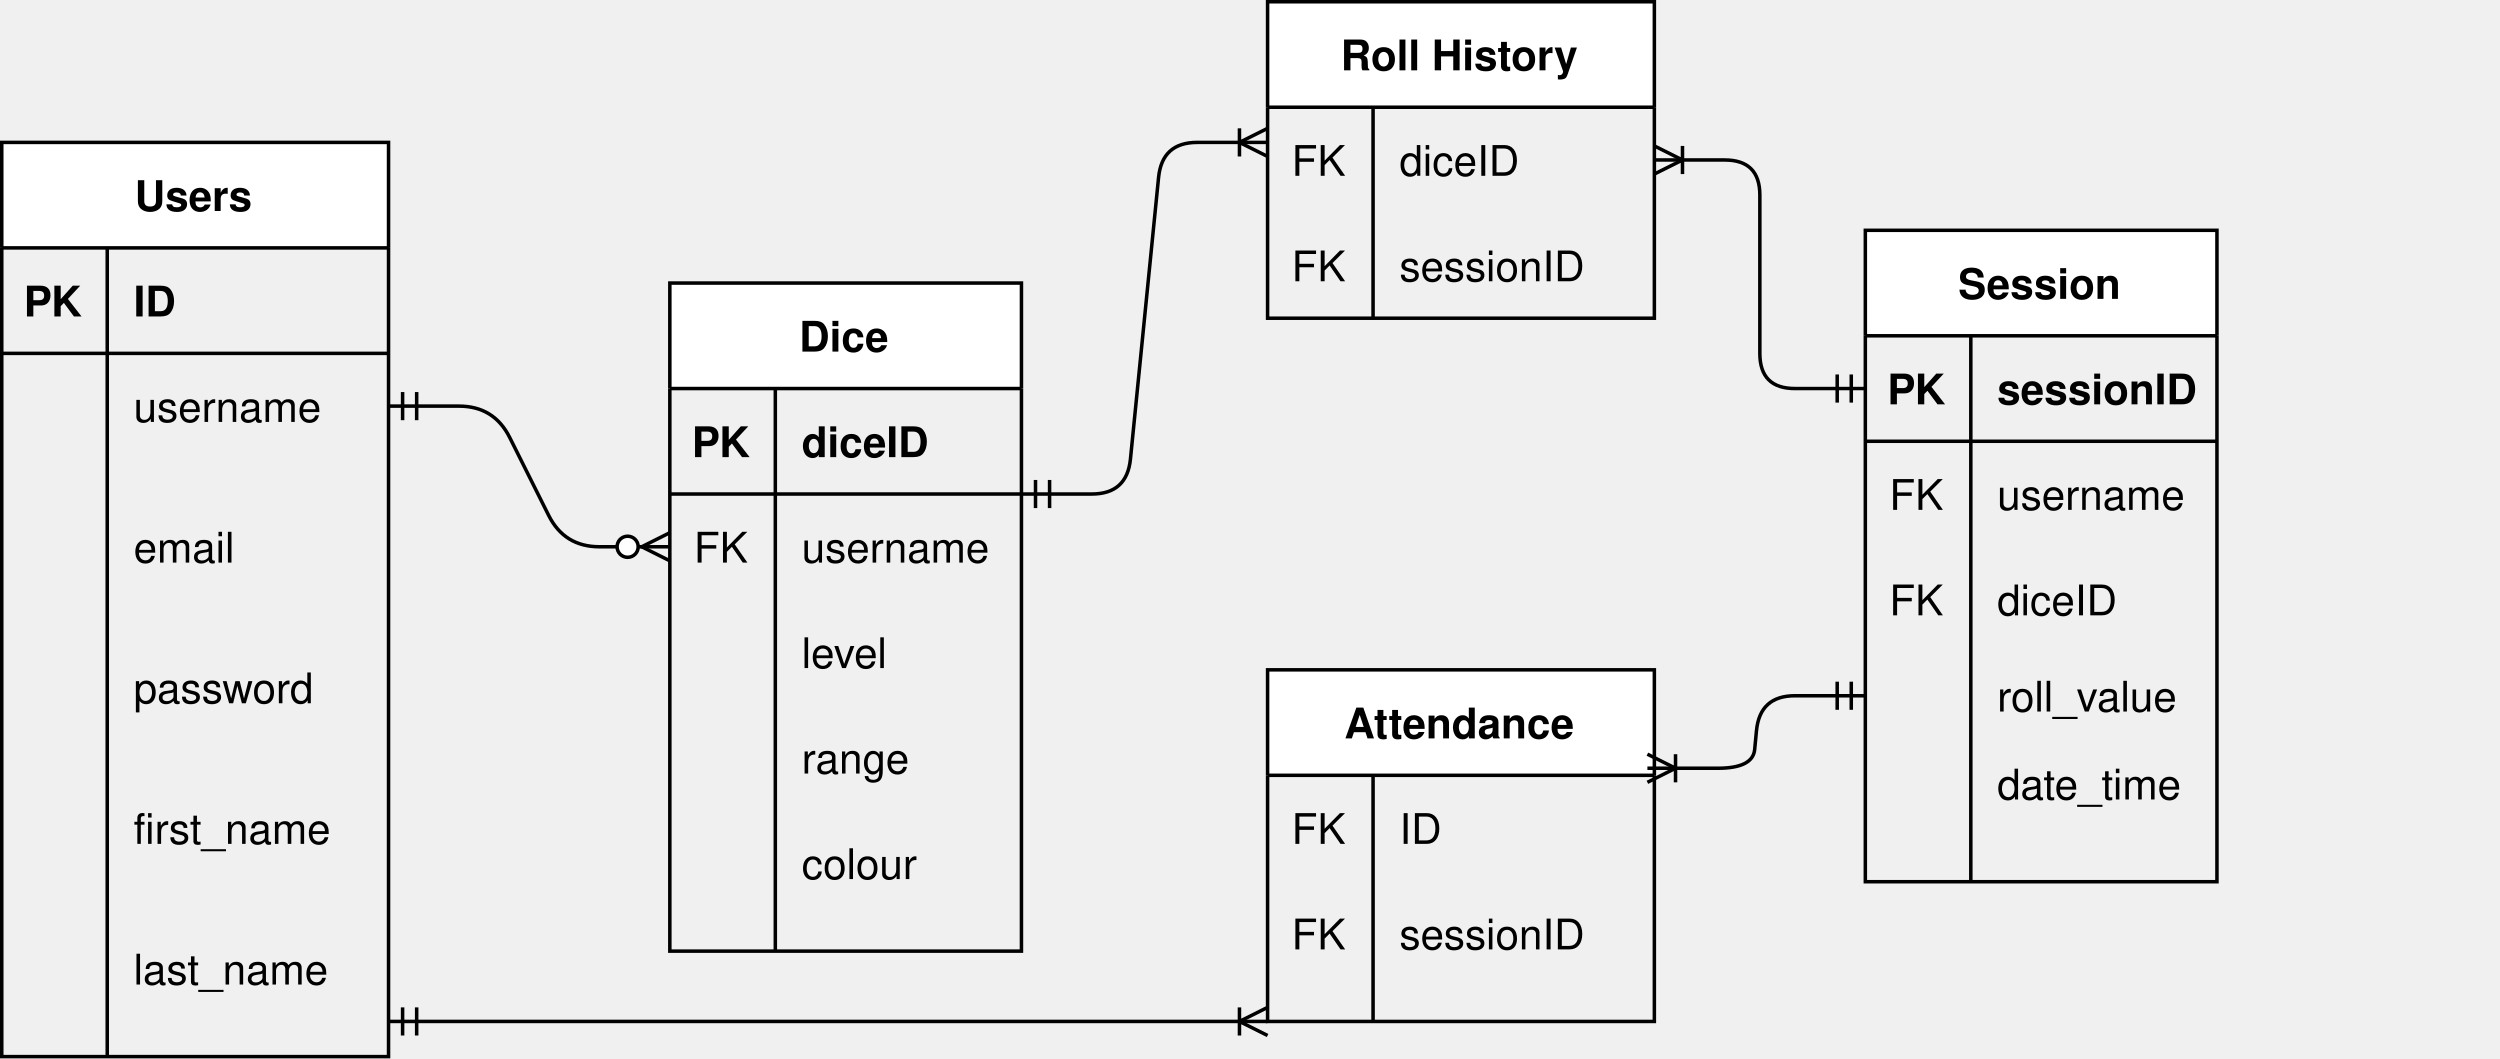
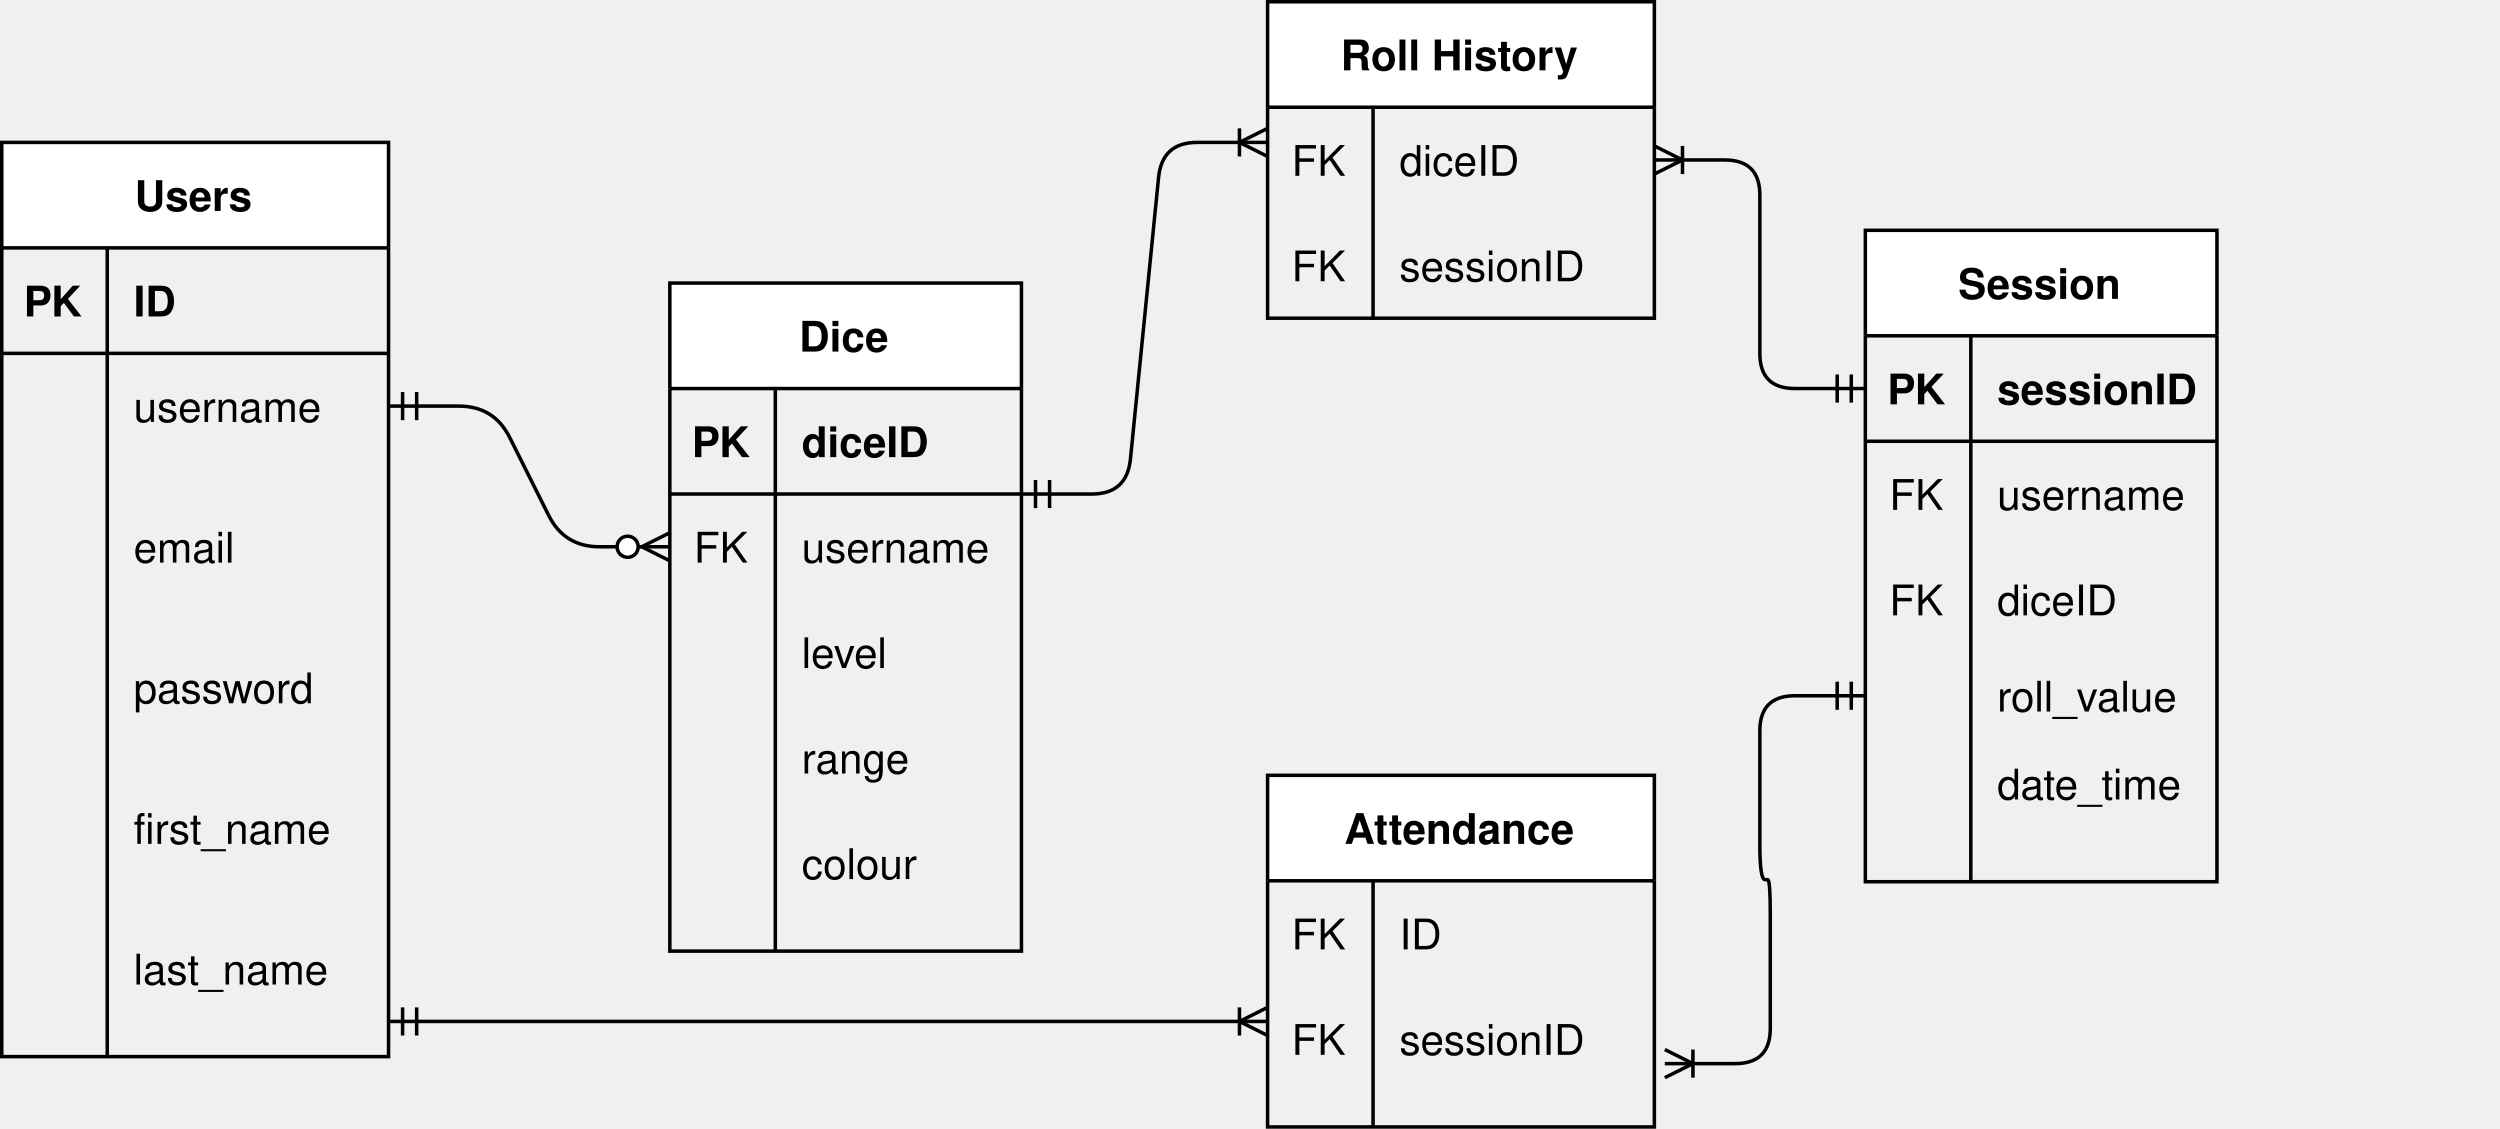
- <svg xmlns="http://www.w3.org/2000/svg" version="1.1" width="711px" height="301px" viewBox="-0.5 -0.5 711 301" content="&lt;mxfile host=&quot;app.diagrams.net&quot; modified=&quot;2021-06-06T20:54:52.729Z&quot; agent=&quot;5.0 (Windows NT 10.0; Win64; x64) AppleWebKit/537.36 (KHTML, like Gecko) Chrome/91.0.447.77 Safari/537.36&quot; etag=&quot;ZNNxfGqx2bbC4RxEfKY5&quot; version=&quot;14.7.3&quot; type=&quot;github&quot;&gt;&lt;diagram id=&quot;R2lEEEUBdFMjLlhIrx00&quot; name=&quot;Page-1&quot;&gt;7V1tc6I6FP41fqwjb758rNZ272w722n33t29XzpZicpdJC7Eqvvrb5AEkUQNghCpM50pCSGE85w8Sc45iQ1jMFs9+GA+fUI2dBt6y141jLuGrmvttk7+hTnrKKfToRkT37FpoW3Gq/MH0swWzV04Ngx2CmKEXOzMdzNHyPPgCO/kAd9Hy91iY+TuvnUOJpDLeB0Bl8/95th4GuV2rdY2/xN0JlP2Zq1F78wAK0wzgimw0XInC67wPfIwbeIz9GfAgx4md56A/wv6DWs4xTj80tuGfk/+xmHp5gShiQvB3AmaIzQj2aOAFLkfg5njhmJOVNSnFZHXGcOGMfARwtHVbDWAbogVgyFq0/2eu7Ec/LBeiQf++/3t9fe/b5+/djqrz7++3Nov2vjGsKJq3oG7oAKmwsFrJvGJjxZz/m20Ae/Qx3Algh78ZDW04s8lagnRDGJ/TcrRp7pU+FQhezS53KJrdGjeNIGs3qaZgMI1iWveSoFcUEGIhTK4eV8//mph79PS+Ac/PU2eOz9vdIMTyt8B9ANOMkSD5uEl/dR+gIGPaZcxWiSDSAIDxyN4G3faJu26YB44kWQ2OVPHtR/BGi0wq4il+mNnBe2XqMeEZUnneSSVhcmw8lD3XmljwtvAdSYeuR4RiMI39n0YkLY8ggDTEjyIh5UiDS0PYQIkTSsXJPO45jJ8yBdjB7gvoVJ6kw1Uu0iE4rR9NP8K/AnENGOOnFCQw3cYMcJG5o7rDpCLQkA95EFWbPN1Vp/8ke8dtJpWwyINGJC0tk2Tv7C4jwfIC7BPFCN8FST4LGGIUR+jOX2PC8esGT6VZnj9E2FMCGYfmoe1+TiatAcafA8UgmucDVuelZ4/Z0EXkY8duxtynzq2Db2oLyZYaQ+YQgRiqafhSPdAWURMaUSSJFgqAm0Ogb/uFESAcV5Uth/MwcjxJo/Rk+1SIFrt7TTdUhHrfGQ+bJ2TD9uV82E3F7Yl9UVZ+Xek5V8Z+/U4eS/IBNADM6ig3I9yYPHAlM95womqfqW8oif0lPLiVXMCWt0qE1t+DaZg15OUvy4t/hIYT9hCfjEFZ8BxFRT5CWyXE5P9ZBfbjUrBSMJUc2W709jOrJrt+OWWgl1PUv4nWY9KZTt+qTQHQbBEvq2g1IsiPHlYVCG8fKueK+EdILxu1YTHr7AU7HqS8u9Ki78qwmPWioS4x44f4Lf6LGlzIqMK52kah5QL6g9UBgpLIbVOoVQZcoaEQwraE8is0UQgDl6/QBdgB3nD7Z3IZh15ETUigf4Uz9xGZL6Gnn0bOtFJcvjyB/roK3oC3rpBfY/bezPg2V82gMKVg7+zx8n1jxA6MlxFqbsVRXKTWLOERyTyPZlIPBUmt49tUuy5jGgHaOGPqGgOmqQwG7X3dhs6gQ4FLMvAsY0jqR5xpr8B5j1Zm1hp6Duew0nCVj213q5+Wim1iz6dPrTVPK6etHc8NjyziiLRcBVtVDj+7hwmNolJ2J4AgWwdPXPYQFrCgjWcJrJGxs8Vz928PfLOGe2n7ZqFDegnzYPEvfB8GOWzKxa3qDg8zmqpcbbAJYgkmrEy5wobEIF7vrkTPwJnCxsoIURANC+TRUTecVnZOoO3UdqEAbOFDqgQJlAOTPsXHaKAt/Ohls/6WBYnpkG9BE4UhQ6Uy4m8rfO+ak6EtsPqy9vX2tKAVEaJ/AT6lFiCKkixHGBUIcF8FskrCe4nQUFEd7kkyOxAJ2OrMgX2pOGoigJ1gU0TvsNM0QWXxn/yqCjCf6xLXPmvcP7TBLbpkgkwr9VDYQLU5fGojAB5w4RPZFvnCWAGVFQhQFXiq1QnwAx2XkaAloAAy40UzmviUJkA1Q+4EmxOIf0FLfw6M2ARAVfauYJyHpaPP4Zfnkdw+Q3fPczhQ/DaFRnQOYCKdWET0CQ82Of1RjM+U8d3zOpJGRGz+o61zm49N2aqojP7ji0J0j335vK2tisDjbkojg1FcfBI8YEip4vlsJhPF1aFwuBHhlcYBIRO9g4NNXObGyfZsMUE1LWaetvQrE63Z3aMdtc6F2qqhOaq7kU35PfUqeJFN3hDeJ286Ib60bpsmE4gEESc+KEc6RmQUsSEYPKGbhVpsXoTQnZarNyRbuoctjVypJv7JtwKsSJvw/4AjvQMwKhCgqoczFQ/EqzckW7yNvI6kaBS5zKJm8jbDi4jwLIcWBShQOsygswVoEB520dsvzObvV5o2zAJ91l625CkRLOZfIjFpxUPfd7RT2F+tIoLQC8LDX688knneovS9aXMDEhlpMyygOONUDbA8A07tZ7tZ+BD8TZYzejt0mOnKljFDkYO1Re0eeqTE2BEX1Avm3/m9Ztp7kIqip0QnT5YxJY5IWjXuBgO1IPKreQ5u8IW84uJy1zNHVRbJRZzwhbyrs86reVyglL+EZPCBl+Go/MCya/MQ3WFLeZnmDUiP6WcnGKFuWAnZynAKEKAAoPGLcbQs4FXy6Mtcs/XhQeRiJgttlMVj9l11JKcjsibllWZswssIzUatyz1B642P3DVesTKAIkiQ1b7GoZzLvqrfNbOfr6unvTXlp99VEZ/vG/zI8zbMyCjCgtK/CBQlZt5tEamzTzsGEt2LXOM5d7ZffLgyYOxp8mDJw8ZtJTZO9RJrUY0M7UHQHbzUDe1cSZ9gGVxe4fE2iuxhLnorWiaYoqTPk7TSG8Wk1Wc9HqYq+jcmiNxkE+lmtPsdfWk9ty0mi1C1kfoL0w9Q98h4tkYT8rnRBZUcJwTVdtQaaU2Qhqnnsbb1Y9UdLJuk+T2p4Cj4tvfbzaG/wM=&lt;/diagram&gt;&lt;/mxfile&gt;" resource="https://app.diagrams.net/#Hadicarlisle%2FQA-Core-Fundamental-Project%2Ffeature-template%2Fimages%2FdatabaseUML.svg">
+ <svg xmlns="http://www.w3.org/2000/svg" version="1.1" width="711px" height="321px" viewBox="-0.5 -0.5 711 321" content="&lt;mxfile host=&quot;app.diagrams.net&quot; modified=&quot;2021-06-06T20:55:33.898Z&quot; agent=&quot;5.0 (Windows NT 10.0; Win64; x64) AppleWebKit/537.36 (KHTML, like Gecko) Chrome/91.0.447.77 Safari/537.36&quot; etag=&quot;ViJoFfPlKaEc0FfZ04bp&quot; version=&quot;14.7.3&quot; type=&quot;github&quot;&gt;&lt;diagram id=&quot;R2lEEEUBdFMjLlhIrx00&quot; name=&quot;Page-1&quot;&gt;7V1tc6I6FP41fmxH3vVjtS97Z9vZTrv37u790slKVO4icSGtur/+BkkQSbRBECJ1pjMlIYRwnpMnyTknsWMMZ8u7EMynD8iFfkfvusuOcd3Rdc22dfIvzlklOY5DMyah59JCm4xn7w+kmV2a++q5MNoqiBHysTffzhyhIIAjvJUHwhAttouNkb/91jmYQC7jeQR8Pveb5+Jpktuzupv8T9CbTNmbtS69MwOsMM2IpsBFi60suMS3KMC0iY8wnIEABpjceQDhLxh2rJspxvGXXnX0W/I3jktfThCa+BDMvehyhGYkexSRIrdjMPP8WMyZiga0IvI646ZjDEOEcHI1Ww6hH2PFYEjadLvjbiqHMK5X4oH/fn97/v3vy+evjrP8/OvLlfukjS8MK6nmDfivVMBUOHjFJD4J0eucfxttwBsMMVyKoAc/WQ3d9HOJWkI0gzhckXL0qR4VPlXIPk0uNugaDs2bZpDVbZoJKFyTtOaNFMgFFYRYKMOLt9X9ry4OPi2Mf/DDw+TR+XmhG5xQ/o5gGHGSIRo0jy/ppw4iDEJMu4zRJRlEEhh4AcHbuNbWad8H88hLJLPOmXq+ew9W6BWzilhqMPaW0H1KekxclnSee1JZnIwrj3XvmTYmvg18bxKQ6xGBKH7jIIQRacs9iDAtwYO4Xyny0PIQZkDStHpBMt/XXIYP+WLsAf8pVspgsoZqG4lYnG6I5l9BOIGYZsyRFwvy5g0mjLCWuef7Q+SjGNAABZAVW3+dNSB/5HuH3UurY5EGDEla26TJX1w8xEMURDgkihG/ChJ8FjDGaIDRnL7Hh2PWjJBKM77+iTAmBLMLzf3a/D6atAcafA8UgmscDVuelR4/F0EXkY8d+2tyn3quC4OkL2ZYaQeYQgRSqefhyPdAWURMaUSyJFgrAjaHwF/XCiLAOC8pO4jmYOQFk/vkSbsWiJY7O02vVsScj8yH3WPyod04H/ZKYVtTX5SVvyMt/8bYr8/J+5VMAAMwgwrK/V0OrB6Y+jlPOFHVz5RX9YSeUl66as5Aq1t1YsuvwRTsepLy16XFXwPjCVvIL6bgDHi+giI/gO1KYrKb7FK7US0YSZhqzmx3GNuZTbMdv9xSsOtJyv8g61GtbMcvleYgihYodBWUelWEJw+LKoRXbtVzJrw9hNdrmvD4FZaCXU9S/j1p8TdFeMxakRH32Asj/NKeJW1JZFThPE3jkPJB+4EqQGE5pFY5lBpDzpBwSEF3Apk1mgjEw6sn6APsoeBmcyexWSdeRI1IYDDFM7+TmK9h4F7FTnSSvHn6A0P0FT2AYNWhvsfNvRkI3C9rQOHSw9/Z4+T6RwwdGa6S1PWSIrlOrFgiIBL5nk1knoqTm8fWKfZcQbQj9BqOqGj2mqQwG7V3dhs6gY4FLMvAqY0jqx5pZrgG5i1bm1hp6Dse40nCRj21/rZ+Wjm1Sz6dPrTRPK6evHc8NTyzihLRcBWtVTj97hImNolJ2I4AgWIdvXDYQF7CgjWcJrJGps9Vz928PfLaG+2m7ZaFDegHzYPEvfB4GJWzK1a3qNg/zmq5cbbCJYgkmqkylwobEIF7vLkTPwIXCxuoIURANC+TRUTecdnYOoO3UbqEAYuFDqgQJlAPTLsXHaKAt+OhVs76WBcn5kE9BU4UhQ7Uy4m8rfO2aU6ErsfqK9vXbGlAGqNEfgJ9SCxBE6RYDzCqkGA5i+SZBHeToCCiu14SZHagg7FVmQL70nA0RYG6wKYJ32Ch6IJT4z95VBThP9YlzvxXOf9pAtt0zQRY1uqhMAHq8ng0RoC8YSIksm3zBLAAKqoQoCrxVaoTYAE7LyNAS0CA9UYKlzVxqEyA6gdcCTankP6CXsM2M2AVAVfasYJy7hb3P26+PI7g4hu+vpvDu+i5JzKgcwBV68ImoEl4sI/rjWZ8po7vmNWTMyIW9R1rznY9F2auoiP7ji0J0j325nJb25aBxlwU7w1FafBI9YEih4tlv5gPF1aDwuBHhmcYRYROdg4NLXObGwfZsMUE1LMuddvQLKfXNx3D7lnHQk2V0FzVveiG/J46VbzoBm8Ib5MX3VA/WpcN0xkEooQTP5QjvQBSipgQTN7QrSItNm9CKE6LjTvSTZ3DtkWOdHPXhFshVuRt2B/AkV4AGFVIUJWDmdpHgo070k3eRt4mElTqXCZxE3nbwWkEWNYDiyIUaJ1GkLkCFChv+0jtd+Zlvx/bNkzCfZZuG5KUaF5mH2LxadVDX3b0U5gfreoC0OtCgx+vQtK5XpJ0eymzAFIFKbMu4HgjlAswfMFeq2f7BfhQvA1WM/rb9Og0BavYwcih+oTWT33yIozoC9pl8y+8fjPNbUhFsROi0wer2DInBO0cF8OBule5lTxnV9hifjFxmqu5vWqrxGJO2ELe9dmmtVxJUOo/YlLY4NNwdJ4g+dV5qK6wxfwMs0Xkp5STU6wwJ+zkrAUYRQhQYNC4whgGLghaebRF6fl6usB6j9lSO1X1mJ1HLcnpiLxpWZU5u8Ay0qJxy1J/4LL5gavVI1YBSBQZsuxzGM6x6K/xWTv7+bp20p8tP/tojP543+ZHmLcXQEYVFpT4QaAmN/NonUKbedgxluxa5hjLnbP77MGTe2NPswdP7jNoKbN3yMmtRjQztwdAdvNQL7dxJn+AZXV7h8TaK7GEOemtaJpiipM/TtPIbxaTVZz8epir6NiaI3GQTxOacwB/bbjysqs72xrnGMZ7jBmnHmHoEYmu7S3lKJHFFLxLibZqqm3l9kEahx7Ga1m5igy9ItUmyc0vASfFNz/fbNz8Dw==&lt;/diagram&gt;&lt;/mxfile&gt;" resource="https://app.diagrams.net/#Hadicarlisle%2FQA-Core-Fundamental-Project%2Ffeature-template%2Fimages%2FdatabaseUML.svg">
  <defs>
    <clipPath id="mx-clip-0-70-30-30-0">
      <rect x="0" y="70" width="30" height="30" />
    </clipPath>
    <clipPath id="mx-clip-36-70-74-30-0">
      <rect x="36" y="70" width="74" height="30" />
    </clipPath>
    <clipPath id="mx-clip-36-100-74-30-0">
      <rect x="36" y="100" width="74" height="30" />
    </clipPath>
    <clipPath id="mx-clip-36-140-214-30-0">
      <rect x="36" y="140" width="214" height="30" />
    </clipPath>
    <clipPath id="mx-clip-36-180-214-30-0">
      <rect x="36" y="180" width="214" height="30" />
    </clipPath>
    <clipPath id="mx-clip-36-220-214-30-0">
      <rect x="36" y="220" width="214" height="30" />
    </clipPath>
    <clipPath id="mx-clip-36-260-214-30-0">
      <rect x="36" y="260" width="214" height="30" />
    </clipPath>
    <clipPath id="mx-clip-190-110-30-30-0">
      <rect x="190" y="110" width="30" height="30" />
    </clipPath>
    <clipPath id="mx-clip-226-110-64-30-0">
      <rect x="226" y="110" width="64" height="30" />
    </clipPath>
    <clipPath id="mx-clip-190-140-30-30-0">
      <rect x="190" y="140" width="30" height="30" />
    </clipPath>
    <clipPath id="mx-clip-226-140-64-30-0">
      <rect x="226" y="140" width="64" height="30" />
    </clipPath>
    <clipPath id="mx-clip-226-170-64-30-0">
      <rect x="226" y="170" width="64" height="30" />
    </clipPath>
    <clipPath id="mx-clip-226-200-64-30-0">
      <rect x="226" y="200" width="64" height="30" />
    </clipPath>
    <clipPath id="mx-clip-226-230-144-30-0">
      <rect x="226" y="230" width="144" height="30" />
    </clipPath>
    <clipPath id="mx-clip-530-95-30-30-0">
      <rect x="530" y="95" width="30" height="30" />
    </clipPath>
    <clipPath id="mx-clip-566-95-64-30-0">
      <rect x="566" y="95" width="64" height="30" />
    </clipPath>
    <clipPath id="mx-clip-530-125-30-30-0">
      <rect x="530" y="125" width="30" height="30" />
    </clipPath>
    <clipPath id="mx-clip-566-125-64-30-0">
      <rect x="566" y="125" width="64" height="30" />
    </clipPath>
    <clipPath id="mx-clip-530-155-30-30-0">
      <rect x="530" y="155" width="30" height="30" />
    </clipPath>
    <clipPath id="mx-clip-566-155-64-30-0">
      <rect x="566" y="155" width="64" height="30" />
    </clipPath>
    <clipPath id="mx-clip-566-180-64-35-0">
      <rect x="566" y="180" width="64" height="35" />
    </clipPath>
    <clipPath id="mx-clip-566-205-64-35-0">
      <rect x="566" y="205" width="64" height="35" />
    </clipPath>
    <clipPath id="mx-clip-360-30-30-30-0">
      <rect x="360" y="30" width="30" height="30" />
    </clipPath>
    <clipPath id="mx-clip-396-30-74-30-0">
      <rect x="396" y="30" width="74" height="30" />
    </clipPath>
    <clipPath id="mx-clip-360-60-30-30-0">
      <rect x="360" y="60" width="30" height="30" />
    </clipPath>
    <clipPath id="mx-clip-396-60-74-30-0">
      <rect x="396" y="60" width="74" height="30" />
    </clipPath>
-     <clipPath id="mx-clip-360-220-30-30-0">
-       <rect x="360" y="220" width="30" height="30" />
-     </clipPath>
-     <clipPath id="mx-clip-396-220-74-30-0">
-       <rect x="396" y="220" width="74" height="30" />
-     </clipPath>
    <clipPath id="mx-clip-360-250-30-30-0">
      <rect x="360" y="250" width="30" height="30" />
    </clipPath>
    <clipPath id="mx-clip-396-250-74-30-0">
      <rect x="396" y="250" width="74" height="30" />
+     </clipPath>
+     <clipPath id="mx-clip-360-280-30-30-0">
+       <rect x="360" y="280" width="30" height="30" />
+     </clipPath>
+     <clipPath id="mx-clip-396-280-74-30-0">
+       <rect x="396" y="280" width="74" height="30" />
    </clipPath>
  </defs>
  <g>
    <path d="M 0 70 L 0 40 L 110 40 L 110 70" fill="#ffffff" stroke="#000000" stroke-miterlimit="10" pointer-events="none" />
    <path d="M 0 70 L 0 300 L 110 300 L 110 70" fill="none" stroke="#000000" stroke-miterlimit="10" pointer-events="none" />
    <path d="M 0 70 L 110 70" fill="none" stroke="#000000" stroke-miterlimit="10" pointer-events="none" />
    <path d="M 30 70 L 30 300" fill="none" stroke="#000000" stroke-miterlimit="10" pointer-events="none" />
    <g fill="#000000" font-family="Helvetica" font-weight="bold" pointer-events="none" text-anchor="middle" font-size="12px">
      <text x="54.5" y="59.5">Users</text>
    </g>
    <path d="M 0 70 M 110 70 M 110 100 L 0 100" fill="none" stroke="#000000" stroke-miterlimit="10" pointer-events="none" />
    <path d="M 0 70 M 30 70 M 30 100 M 0 100" fill="none" stroke="#000000" stroke-miterlimit="10" pointer-events="none" />
    <g fill="#000000" font-family="Helvetica" font-weight="bold" pointer-events="none" clip-path="url(#mx-clip-0-70-30-30-0)" text-anchor="middle" font-size="12px">
      <text x="14.5" y="89.5">PK</text>
    </g>
    <path d="M 30 70 M 110 70 M 110 100 M 30 100" fill="none" stroke="#000000" stroke-miterlimit="10" pointer-events="none" />
    <g fill="#000000" font-family="Helvetica" font-weight="bold" pointer-events="none" clip-path="url(#mx-clip-36-70-74-30-0)" font-size="12px">
      <text x="37.5" y="89.5">ID</text>
    </g>
    <path d="M 0 100 M 110 100 M 110 130 M 0 130" fill="none" stroke="#000000" stroke-miterlimit="10" pointer-events="none" />
    <path d="M 0 100 M 30 100 M 30 130 M 0 130" fill="none" stroke="#000000" stroke-miterlimit="10" pointer-events="none" />
    <path d="M 30 100 M 110 100 M 110 130 M 30 130" fill="none" stroke="#000000" stroke-miterlimit="10" pointer-events="none" />
    <g fill="#000000" font-family="Helvetica" pointer-events="none" clip-path="url(#mx-clip-36-100-74-30-0)" font-size="12px">
      <text x="37.5" y="119.5">username</text>
    </g>
    <path d="M 0 140 M 250 140 M 250 170 M 0 170" fill="none" stroke="#000000" stroke-miterlimit="10" pointer-events="none" />
    <path d="M 0 140 M 30 140 M 30 170 M 0 170" fill="none" stroke="#000000" stroke-miterlimit="10" pointer-events="none" />
    <path d="M 30 140 M 250 140 M 250 170 M 30 170" fill="none" stroke="#000000" stroke-miterlimit="10" pointer-events="none" />
    <g fill="#000000" font-family="Helvetica" pointer-events="none" clip-path="url(#mx-clip-36-140-214-30-0)" font-size="12px">
      <text x="37.5" y="159.5">email</text>
    </g>
    <path d="M 0 180 M 250 180 M 250 210 M 0 210" fill="none" stroke="#000000" stroke-miterlimit="10" pointer-events="none" />
    <path d="M 0 180 M 30 180 M 30 210 M 0 210" fill="none" stroke="#000000" stroke-miterlimit="10" pointer-events="none" />
    <path d="M 30 180 M 250 180 M 250 210 M 30 210" fill="none" stroke="#000000" stroke-miterlimit="10" pointer-events="none" />
    <g fill="#000000" font-family="Helvetica" pointer-events="none" clip-path="url(#mx-clip-36-180-214-30-0)" font-size="12px">
      <text x="37.5" y="199.5">password</text>
    </g>
    <path d="M 0 220 M 250 220 M 250 250 M 0 250" fill="none" stroke="#000000" stroke-miterlimit="10" pointer-events="none" />
    <path d="M 0 220 M 30 220 M 30 250 M 0 250" fill="none" stroke="#000000" stroke-miterlimit="10" pointer-events="none" />
    <path d="M 30 220 M 250 220 M 250 250 M 30 250" fill="none" stroke="#000000" stroke-miterlimit="10" pointer-events="none" />
    <g fill="#000000" font-family="Helvetica" pointer-events="none" clip-path="url(#mx-clip-36-220-214-30-0)" font-size="12px">
      <text x="37.5" y="239.5">first_name</text>
    </g>
    <path d="M 30 260 M 250 260 M 250 290 M 30 290" fill="none" stroke="#000000" stroke-miterlimit="10" pointer-events="none" />
    <g fill="#000000" font-family="Helvetica" pointer-events="none" clip-path="url(#mx-clip-36-260-214-30-0)" font-size="12px">
      <text x="37.5" y="279.5">last_name</text>
    </g>
    <path d="M 110 115 L 130 115 Q 140 115 144.47 123.94 L 155.53 146.06 Q 160 155 170 155 L 190 155" fill="none" stroke="#000000" stroke-miterlimit="10" pointer-events="none" />
    <path d="M 114 111 L 114 119 M 118 111 L 118 119" fill="none" stroke="#000000" stroke-miterlimit="10" pointer-events="none" />
    <ellipse cx="178" cy="155" rx="3" ry="3" fill="#ffffff" stroke="#000000" pointer-events="none" />
    <path d="M 190 151 L 182 155 L 190 159" fill="none" stroke="#000000" stroke-miterlimit="10" pointer-events="none" />
    <path d="M 190 110 L 190 80 L 290 80 L 290 110" fill="#ffffff" stroke="#000000" stroke-miterlimit="10" pointer-events="none" />
    <path d="M 190 110 L 190 270 L 290 270 L 290 110" fill="none" stroke="#000000" stroke-miterlimit="10" pointer-events="none" />
    <path d="M 190 110 L 290 110" fill="none" stroke="#000000" stroke-miterlimit="10" pointer-events="none" />
    <path d="M 220 110 L 220 270" fill="none" stroke="#000000" stroke-miterlimit="10" pointer-events="none" />
    <g fill="#000000" font-family="Helvetica" font-weight="bold" pointer-events="none" text-anchor="middle" font-size="12px">
      <text x="239.5" y="99.5">Dice</text>
    </g>
    <path d="M 190 110 M 290 110 M 290 140 L 190 140" fill="none" stroke="#000000" stroke-miterlimit="10" pointer-events="none" />
    <path d="M 190 110 M 220 110 M 220 140 M 190 140" fill="none" stroke="#000000" stroke-miterlimit="10" pointer-events="none" />
    <g fill="#000000" font-family="Helvetica" font-weight="bold" pointer-events="none" clip-path="url(#mx-clip-190-110-30-30-0)" text-anchor="middle" font-size="12px">
      <text x="204.5" y="129.5">PK</text>
    </g>
    <path d="M 220 110 M 290 110 M 290 140 M 220 140" fill="none" stroke="#000000" stroke-miterlimit="10" pointer-events="none" />
    <g fill="#000000" font-family="Helvetica" font-weight="bold" pointer-events="none" clip-path="url(#mx-clip-226-110-64-30-0)" font-size="12px">
      <text x="227.5" y="129.5">diceID</text>
    </g>
    <path d="M 190 140 M 290 140 M 290 170 M 190 170" fill="none" stroke="#000000" stroke-miterlimit="10" pointer-events="none" />
    <path d="M 190 140 M 220 140 M 220 170 M 190 170" fill="none" stroke="#000000" stroke-miterlimit="10" pointer-events="none" />
    <g fill="#000000" font-family="Helvetica" pointer-events="none" clip-path="url(#mx-clip-190-140-30-30-0)" text-anchor="middle" font-size="12px">
      <text x="204.5" y="159.5">FK</text>
    </g>
    <path d="M 220 140 M 290 140 M 290 170 M 220 170" fill="none" stroke="#000000" stroke-miterlimit="10" pointer-events="none" />
    <g fill="#000000" font-family="Helvetica" pointer-events="none" clip-path="url(#mx-clip-226-140-64-30-0)" font-size="12px">
      <text x="227.5" y="159.5">username</text>
    </g>
    <path d="M 190 170 M 290 170 M 290 200 M 190 200" fill="none" stroke="#000000" stroke-miterlimit="10" pointer-events="none" />
    <path d="M 190 170 M 220 170 M 220 200 M 190 200" fill="none" stroke="#000000" stroke-miterlimit="10" pointer-events="none" />
    <path d="M 220 170 M 290 170 M 290 200 M 220 200" fill="none" stroke="#000000" stroke-miterlimit="10" pointer-events="none" />
    <g fill="#000000" font-family="Helvetica" pointer-events="none" clip-path="url(#mx-clip-226-170-64-30-0)" font-size="12px">
      <text x="227.5" y="189.5">level</text>
    </g>
    <path d="M 190 200 M 290 200 M 290 230 M 190 230" fill="none" stroke="#000000" stroke-miterlimit="10" pointer-events="none" />
    <path d="M 190 200 M 220 200 M 220 230 M 190 230" fill="none" stroke="#000000" stroke-miterlimit="10" pointer-events="none" />
    <path d="M 220 200 M 290 200 M 290 230 M 220 230" fill="none" stroke="#000000" stroke-miterlimit="10" pointer-events="none" />
    <g fill="#000000" font-family="Helvetica" pointer-events="none" clip-path="url(#mx-clip-226-200-64-30-0)" font-size="12px">
      <text x="227.5" y="219.5">range</text>
    </g>
    <path d="M 190 230 M 370 230 M 370 260 M 190 260" fill="none" stroke="#000000" stroke-miterlimit="10" pointer-events="none" />
    <path d="M 190 230 M 220 230 M 220 260 M 190 260" fill="none" stroke="#000000" stroke-miterlimit="10" pointer-events="none" />
    <path d="M 220 230 M 370 230 M 370 260 M 220 260" fill="none" stroke="#000000" stroke-miterlimit="10" pointer-events="none" />
    <g fill="#000000" font-family="Helvetica" pointer-events="none" clip-path="url(#mx-clip-226-230-144-30-0)" font-size="12px">
      <text x="227.5" y="249.5">colour</text>
    </g>
    <path d="M 290 140 L 310 140 Q 320 140 321 130.05 L 329 49.95 Q 330 40 340 40 L 360 40" fill="none" stroke="#000000" stroke-miterlimit="10" pointer-events="none" />
    <path d="M 294 136 L 294 144 M 298 136 L 298 144" fill="none" stroke="#000000" stroke-miterlimit="10" pointer-events="none" />
    <path d="M 352 44 L 352 36 M 360 36 L 352 40 L 360 44" fill="none" stroke="#000000" stroke-miterlimit="10" pointer-events="none" />
    <path d="M 530 95 L 530 65 L 630 65 L 630 95" fill="#ffffff" stroke="#000000" stroke-miterlimit="10" pointer-events="none" />
    <path d="M 530 95 L 530 250.26 L 630 250.26 L 630 95" fill="none" stroke="#000000" stroke-miterlimit="10" pointer-events="none" />
    <path d="M 530 95 L 630 95" fill="none" stroke="#000000" stroke-miterlimit="10" pointer-events="none" />
    <path d="M 560 95 L 560 250.26" fill="none" stroke="#000000" stroke-miterlimit="10" pointer-events="none" />
    <g fill="#000000" font-family="Helvetica" font-weight="bold" pointer-events="none" text-anchor="middle" font-size="12px">
      <text x="579.5" y="84.5">Session</text>
    </g>
    <path d="M 530 95 M 630 95 M 630 125 L 530 125" fill="none" stroke="#000000" stroke-miterlimit="10" pointer-events="none" />
    <path d="M 530 95 M 560 95 M 560 125 M 530 125" fill="none" stroke="#000000" stroke-miterlimit="10" pointer-events="none" />
    <g fill="#000000" font-family="Helvetica" font-weight="bold" pointer-events="none" clip-path="url(#mx-clip-530-95-30-30-0)" text-anchor="middle" font-size="12px">
      <text x="544.5" y="114.5">PK</text>
    </g>
    <path d="M 560 95 M 630 95 M 630 125 M 560 125" fill="none" stroke="#000000" stroke-miterlimit="10" pointer-events="none" />
    <g fill="#000000" font-family="Helvetica" font-weight="bold" pointer-events="none" clip-path="url(#mx-clip-566-95-64-30-0)" font-size="12px">
      <text x="567.5" y="114.5">sessionID</text>
    </g>
    <path d="M 530 125 M 630 125 M 630 155 M 530 155" fill="none" stroke="#000000" stroke-miterlimit="10" pointer-events="none" />
    <path d="M 530 125 M 560 125 M 560 155 M 530 155" fill="none" stroke="#000000" stroke-miterlimit="10" pointer-events="none" />
    <g fill="#000000" font-family="Helvetica" pointer-events="none" clip-path="url(#mx-clip-530-125-30-30-0)" text-anchor="middle" font-size="12px">
      <text x="544.5" y="144.5">FK</text>
    </g>
    <path d="M 560 125 M 630 125 M 630 155 M 560 155" fill="none" stroke="#000000" stroke-miterlimit="10" pointer-events="none" />
    <g fill="#000000" font-family="Helvetica" pointer-events="none" clip-path="url(#mx-clip-566-125-64-30-0)" font-size="12px">
      <text x="567.5" y="144.5">username</text>
    </g>
    <path d="M 530 155 M 630 155 M 630 185 M 530 185" fill="none" stroke="#000000" stroke-miterlimit="10" pointer-events="none" />
    <path d="M 530 155 M 560 155 M 560 185 M 530 185" fill="none" stroke="#000000" stroke-miterlimit="10" pointer-events="none" />
    <g fill="#000000" font-family="Helvetica" pointer-events="none" clip-path="url(#mx-clip-530-155-30-30-0)" text-anchor="middle" font-size="12px">
      <text x="544.5" y="174.5">FK</text>
    </g>
    <path d="M 560 155 M 630 155 M 630 185 M 560 185" fill="none" stroke="#000000" stroke-miterlimit="10" pointer-events="none" />
    <g fill="#000000" font-family="Helvetica" pointer-events="none" clip-path="url(#mx-clip-566-155-64-30-0)" font-size="12px">
      <text x="567.5" y="174.5">diceID</text>
    </g>
    <path d="M 530 180 M 630 180 M 630 214.73 M 530 214.73" fill="none" stroke="#000000" stroke-miterlimit="10" pointer-events="none" />
    <path d="M 530 180 M 560 180 M 560 214.73 M 530 214.73" fill="none" stroke="#000000" stroke-miterlimit="10" pointer-events="none" />
    <path d="M 560 180 M 630 180 M 630 214.73 M 560 214.73" fill="none" stroke="#000000" stroke-miterlimit="10" pointer-events="none" />
    <g fill="#000000" font-family="Helvetica" pointer-events="none" clip-path="url(#mx-clip-566-180-64-35-0)" font-size="12px">
      <text x="567.5" y="201.87">roll_value</text>
    </g>
    <path d="M 560 205 M 630 205 M 630 239.73 M 560 239.73" fill="none" stroke="#000000" stroke-miterlimit="10" pointer-events="none" />
    <g fill="#000000" font-family="Helvetica" pointer-events="none" clip-path="url(#mx-clip-566-205-64-35-0)" font-size="12px">
      <text x="567.5" y="226.87">date_time</text>
    </g>
    <path d="M 360 30 L 360 0 L 470 0 L 470 30" fill="#ffffff" stroke="#000000" stroke-miterlimit="10" pointer-events="none" />
    <path d="M 360 30 L 360 90 L 470 90 L 470 30" fill="none" stroke="#000000" stroke-miterlimit="10" pointer-events="none" />
    <path d="M 360 30 L 470 30" fill="none" stroke="#000000" stroke-miterlimit="10" pointer-events="none" />
    <path d="M 390 30 L 390 90" fill="none" stroke="#000000" stroke-miterlimit="10" pointer-events="none" />
    <g fill="#000000" font-family="Helvetica" font-weight="bold" pointer-events="none" text-anchor="middle" font-size="12px">
      <text x="414.5" y="19.5">Roll History</text>
    </g>
    <path d="M 360 30 M 470 30 M 470 60 M 360 60" fill="none" stroke="#000000" stroke-miterlimit="10" pointer-events="none" />
    <path d="M 360 30 M 390 30 M 390 60 M 360 60" fill="none" stroke="#000000" stroke-miterlimit="10" pointer-events="none" />
    <g fill="#000000" font-family="Helvetica" pointer-events="none" clip-path="url(#mx-clip-360-30-30-30-0)" text-anchor="middle" font-size="12px">
      <text x="374.5" y="49.5">FK</text>
    </g>
    <path d="M 390 30 M 470 30 M 470 60 M 390 60" fill="none" stroke="#000000" stroke-miterlimit="10" pointer-events="none" />
    <g fill="#000000" font-family="Helvetica" pointer-events="none" clip-path="url(#mx-clip-396-30-74-30-0)" font-size="12px">
      <text x="397.5" y="49.5">diceID</text>
    </g>
    <path d="M 360 60 M 470 60 M 470 90 M 360 90" fill="none" stroke="#000000" stroke-miterlimit="10" pointer-events="none" />
    <path d="M 360 60 M 390 60 M 390 90 M 360 90" fill="none" stroke="#000000" stroke-miterlimit="10" pointer-events="none" />
    <g fill="#000000" font-family="Helvetica" pointer-events="none" clip-path="url(#mx-clip-360-60-30-30-0)" text-anchor="middle" font-size="12px">
      <text x="374.5" y="79.5">FK</text>
    </g>
    <path d="M 390 60 M 470 60 M 470 90 M 390 90" fill="none" stroke="#000000" stroke-miterlimit="10" pointer-events="none" />
    <g fill="#000000" font-family="Helvetica" pointer-events="none" clip-path="url(#mx-clip-396-60-74-30-0)" font-size="12px">
      <text x="397.5" y="79.5">sessionID</text>
    </g>
-     <path d="M 360 220 L 360 190 L 470 190 L 470 220" fill="#ffffff" stroke="#000000" stroke-miterlimit="10" pointer-events="none" />
-     <path d="M 360 220 L 360 290 L 470 290 L 470 220" fill="none" stroke="#000000" stroke-miterlimit="10" pointer-events="none" />
-     <path d="M 360 220 L 470 220" fill="none" stroke="#000000" stroke-miterlimit="10" pointer-events="none" />
-     <path d="M 390 220 L 390 290" fill="none" stroke="#000000" stroke-miterlimit="10" pointer-events="none" />
-     <g fill="#000000" font-family="Helvetica" font-weight="bold" pointer-events="none" text-anchor="middle" font-size="12px">
-       <text x="414.5" y="209.5">Attendance</text>
-     </g>
-     <path d="M 360 220 M 470 220 M 470 250 M 360 250" fill="none" stroke="#000000" stroke-miterlimit="10" pointer-events="none" />
-     <path d="M 360 220 M 390 220 M 390 250 M 360 250" fill="none" stroke="#000000" stroke-miterlimit="10" pointer-events="none" />
-     <g fill="#000000" font-family="Helvetica" pointer-events="none" clip-path="url(#mx-clip-360-220-30-30-0)" text-anchor="middle" font-size="12px">
-       <text x="374.5" y="239.5">FK</text>
-     </g>
-     <path d="M 390 220 M 470 220 M 470 250 M 390 250" fill="none" stroke="#000000" stroke-miterlimit="10" pointer-events="none" />
-     <g fill="#000000" font-family="Helvetica" pointer-events="none" clip-path="url(#mx-clip-396-220-74-30-0)" font-size="12px">
-       <text x="397.5" y="239.5">ID</text>
+     <path d="M 360 250 L 360 220 L 470 220 L 470 250" fill="#ffffff" stroke="#000000" stroke-miterlimit="10" pointer-events="none" />
+     <path d="M 360 250 L 360 320 L 470 320 L 470 250" fill="none" stroke="#000000" stroke-miterlimit="10" pointer-events="none" />
+     <path d="M 360 250 L 470 250" fill="none" stroke="#000000" stroke-miterlimit="10" pointer-events="none" />
+     <path d="M 390 250 L 390 320" fill="none" stroke="#000000" stroke-miterlimit="10" pointer-events="none" />
+     <g fill="#000000" font-family="Helvetica" font-weight="bold" pointer-events="none" text-anchor="middle" font-size="12px">
+       <text x="414.5" y="239.5">Attendance</text>
    </g>
    <path d="M 360 250 M 470 250 M 470 280 M 360 280" fill="none" stroke="#000000" stroke-miterlimit="10" pointer-events="none" />
    <path d="M 360 250 M 390 250 M 390 280 M 360 280" fill="none" stroke="#000000" stroke-miterlimit="10" pointer-events="none" />
    <g fill="#000000" font-family="Helvetica" pointer-events="none" clip-path="url(#mx-clip-360-250-30-30-0)" text-anchor="middle" font-size="12px">
      <text x="374.5" y="269.5">FK</text>
    </g>
    <path d="M 390 250 M 470 250 M 470 280 M 390 280" fill="none" stroke="#000000" stroke-miterlimit="10" pointer-events="none" />
    <g fill="#000000" font-family="Helvetica" pointer-events="none" clip-path="url(#mx-clip-396-250-74-30-0)" font-size="12px">
-       <text x="397.5" y="269.5">sessionID</text>
+       <text x="397.5" y="269.5">ID</text>
+     </g>
+     <path d="M 360 280 M 470 280 M 470 310 M 360 310" fill="none" stroke="#000000" stroke-miterlimit="10" pointer-events="none" />
+     <path d="M 360 280 M 390 280 M 390 310 M 360 310" fill="none" stroke="#000000" stroke-miterlimit="10" pointer-events="none" />
+     <g fill="#000000" font-family="Helvetica" pointer-events="none" clip-path="url(#mx-clip-360-280-30-30-0)" text-anchor="middle" font-size="12px">
+       <text x="374.5" y="299.5">FK</text>
+     </g>
+     <path d="M 390 280 M 470 280 M 470 310 M 390 310" fill="none" stroke="#000000" stroke-miterlimit="10" pointer-events="none" />
+     <g fill="#000000" font-family="Helvetica" pointer-events="none" clip-path="url(#mx-clip-396-280-74-30-0)" font-size="12px">
+       <text x="397.5" y="299.5">sessionID</text>
    </g>
    <path d="M 530 110 L 510 110 Q 500 110 500 100 L 500 55 Q 500 45 490 45 L 470 45" fill="none" stroke="#000000" stroke-miterlimit="10" pointer-events="none" />
    <path d="M 526 114 L 526 106 M 522 114 L 522 106" fill="none" stroke="#000000" stroke-miterlimit="10" pointer-events="none" />
    <path d="M 478 41 L 478 49 M 470 49 L 478 45 L 470 41" fill="none" stroke="#000000" stroke-miterlimit="10" pointer-events="none" />
    <path d="M 110 290 L 130 290 Q 140 290 150 290 L 320 290 Q 330 290 340 290 L 360 290" fill="none" stroke="#000000" stroke-miterlimit="10" pointer-events="none" />
    <path d="M 114 286 L 114 294 M 118 286 L 118 294" fill="none" stroke="#000000" stroke-miterlimit="10" pointer-events="none" />
    <path d="M 352 294 L 352 286 M 360 286 L 352 290 L 360 294" fill="none" stroke="#000000" stroke-miterlimit="10" pointer-events="none" />
-     <path d="M 530 197.37 L 510 197.37 Q 500 197.37 499.04 207.32 L 498.53 212.66 Q 498.02 217.99 488.02 217.99 L 468.02 217.99" fill="none" stroke="#000000" stroke-miterlimit="10" pointer-events="none" />
+     <path d="M 530 197.37 L 510 197.37 Q 500 197.37 500 207.37 L 500 239.68 Q 500 249.68 501.48 249.68 L 502.23 249.68 Q 502.97 249.68 502.97 259.68 L 502.97 291.99 Q 502.97 301.99 492.97 301.99 L 472.97 301.99" fill="none" stroke="#000000" stroke-miterlimit="10" pointer-events="none" />
    <path d="M 526 201.37 L 526 193.37 M 522 201.37 L 522 193.37" fill="none" stroke="#000000" stroke-miterlimit="10" pointer-events="none" />
-     <path d="M 476.02 213.99 L 476.02 221.99 M 468.02 221.99 L 476.02 217.99 L 468.02 213.99" fill="none" stroke="#000000" stroke-miterlimit="10" pointer-events="none" />
+     <path d="M 480.97 297.99 L 480.97 305.99 M 472.97 305.99 L 480.97 301.99 L 472.97 297.99" fill="none" stroke="#000000" stroke-miterlimit="10" pointer-events="none" />
  </g>
</svg>
